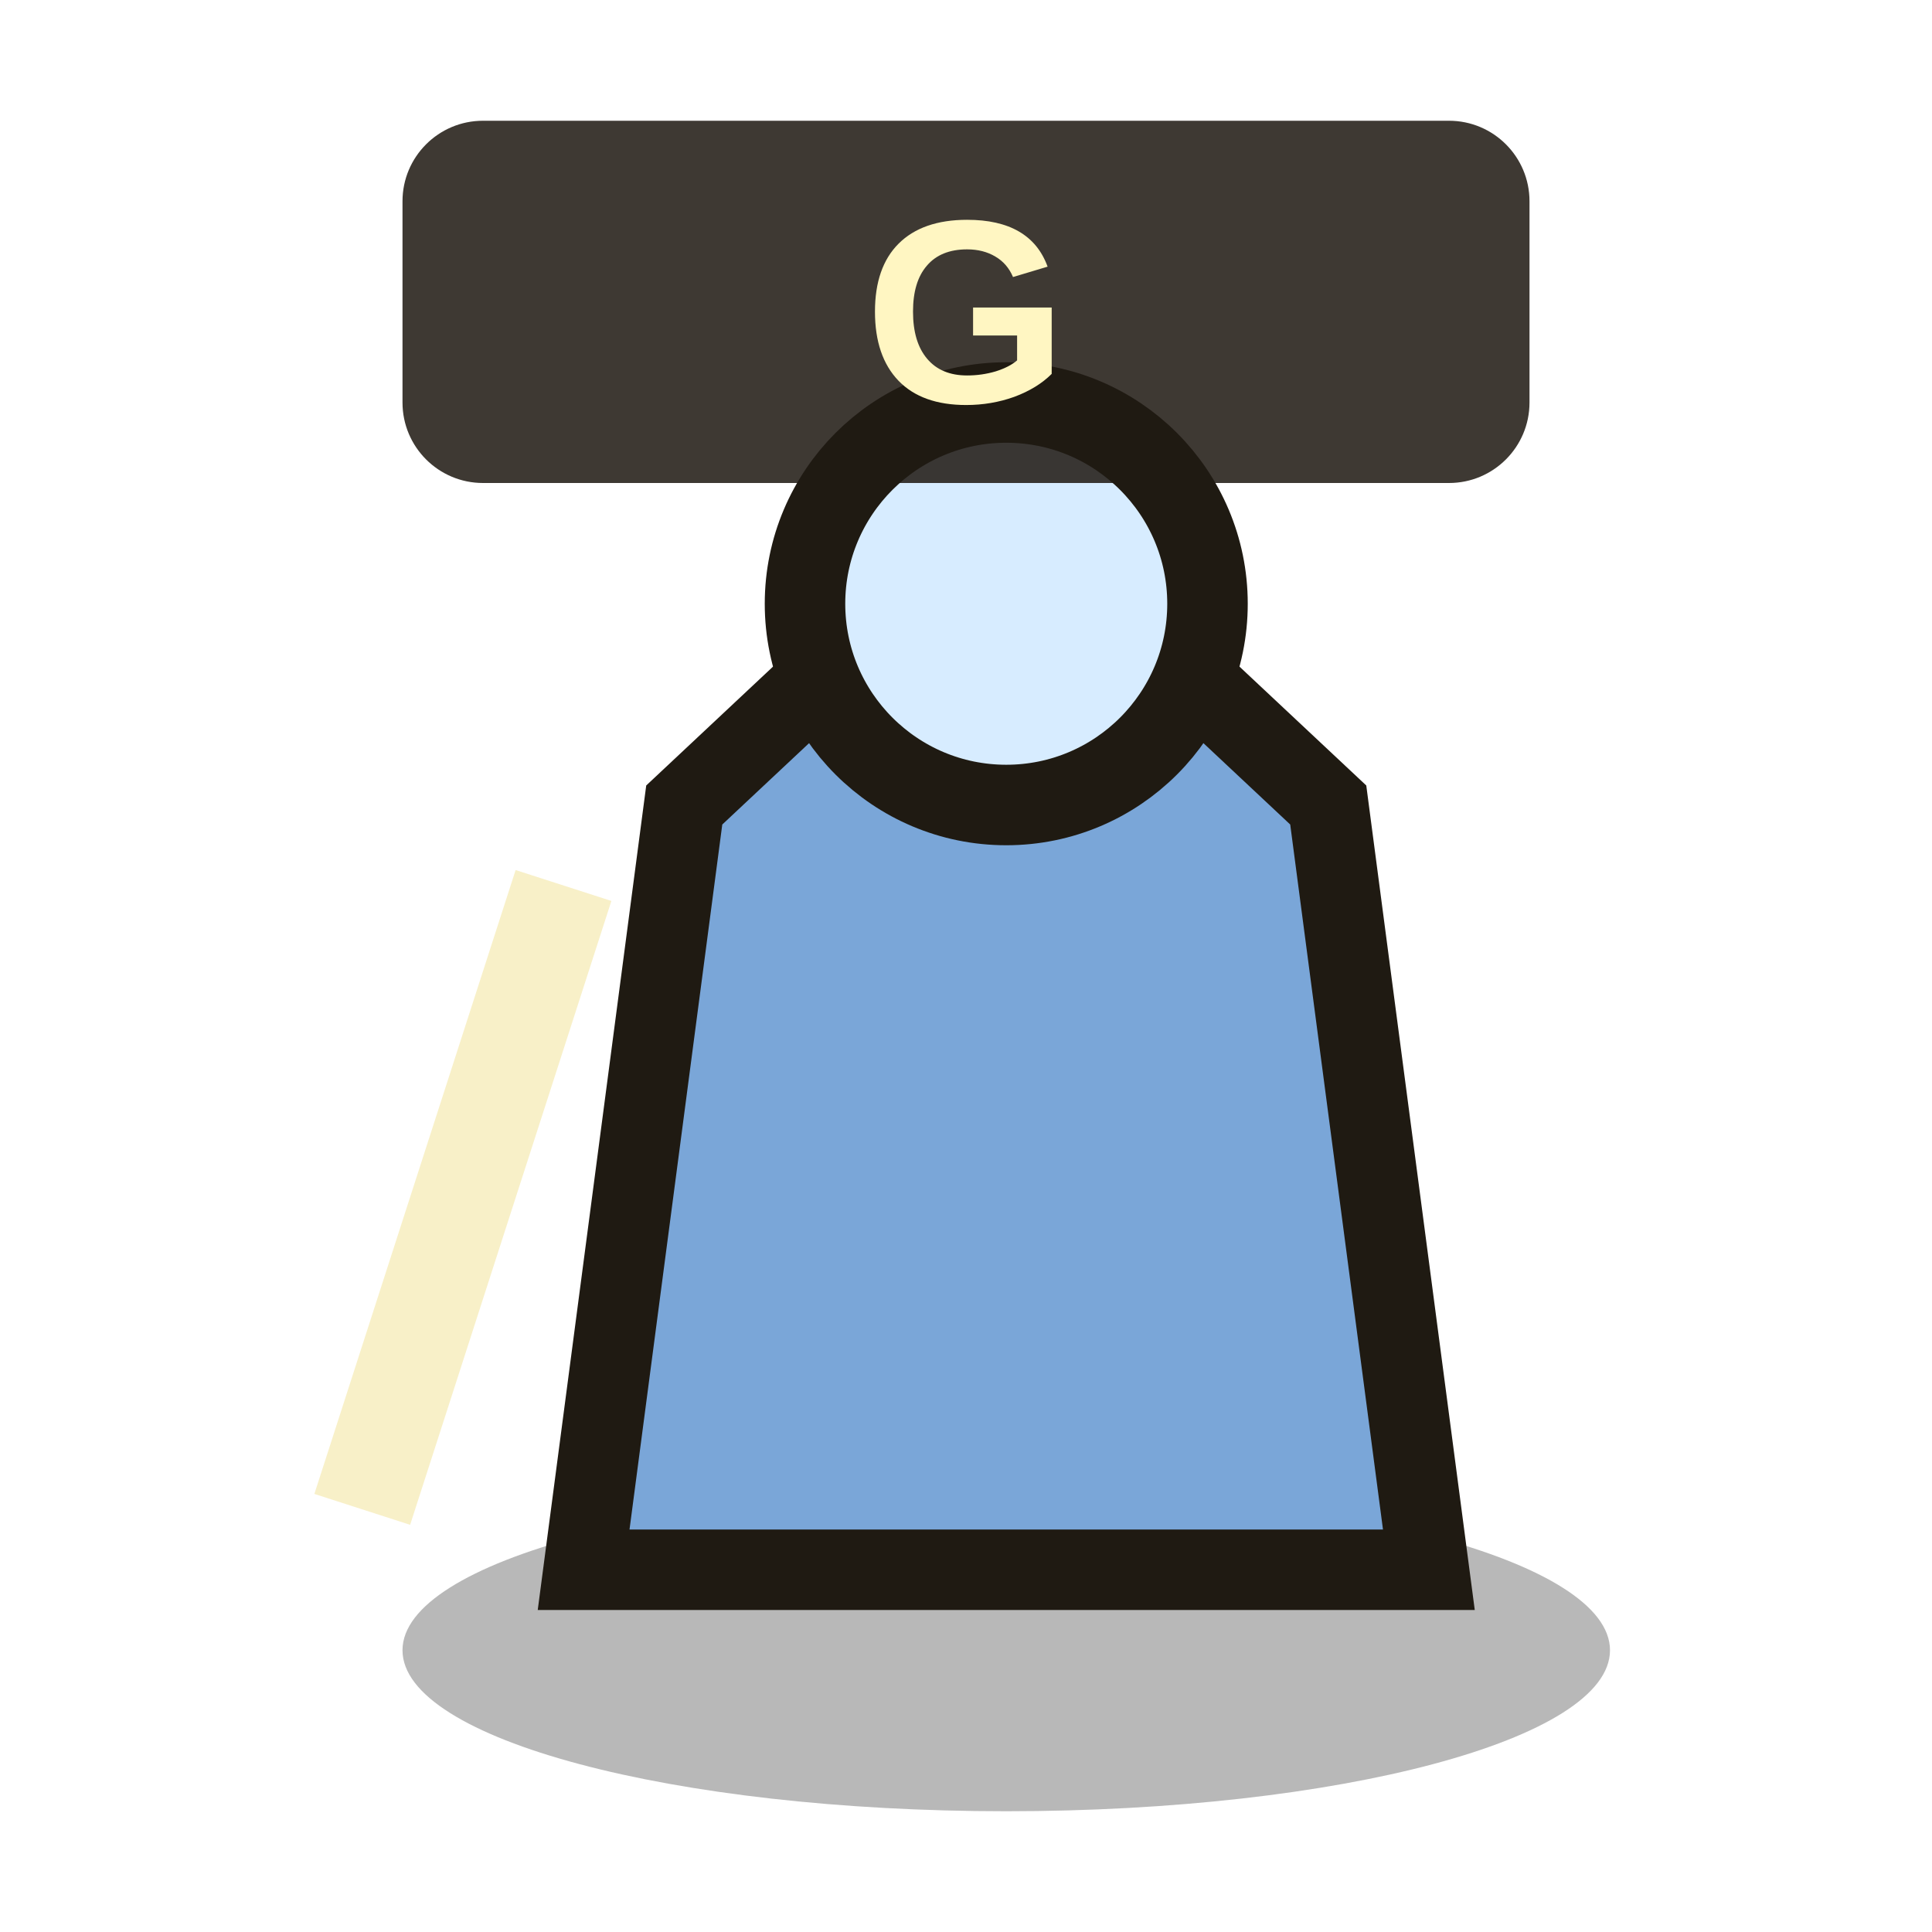
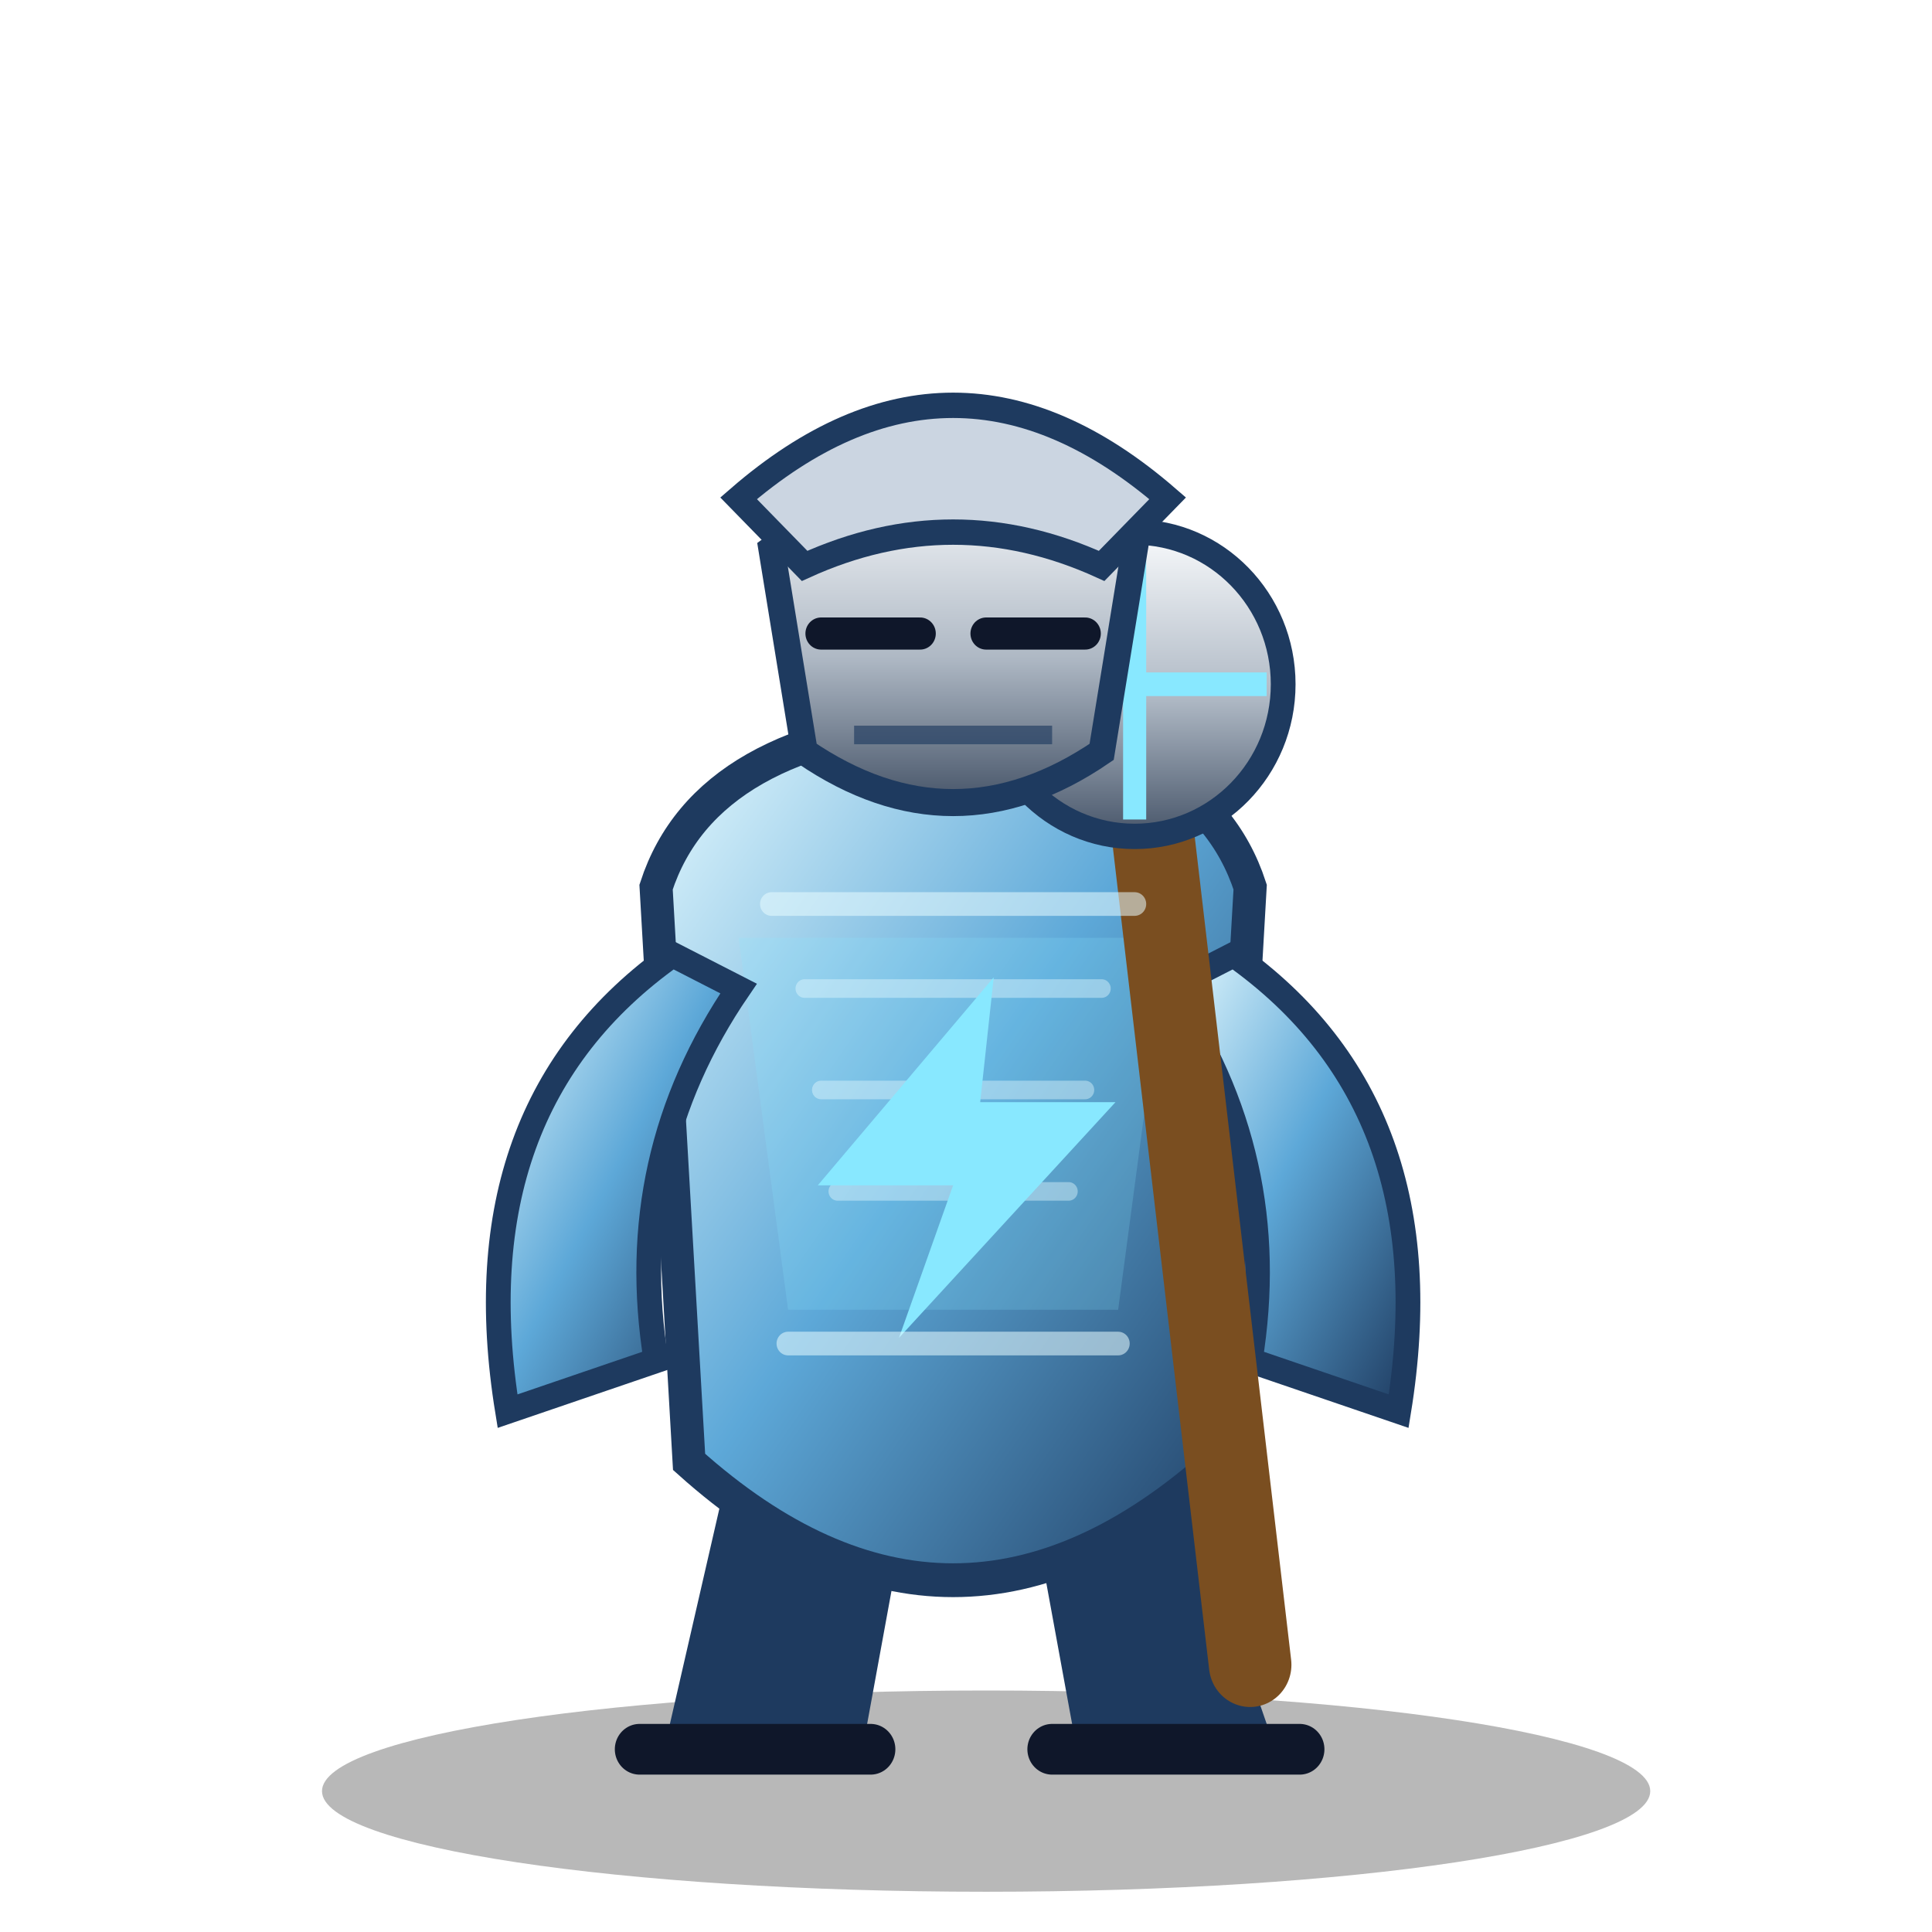
- <svg xmlns="http://www.w3.org/2000/svg" width="96" height="96" viewBox="0 0 96 96">
-   <ellipse cx="50" cy="82" rx="30" ry="8" fill="#000" opacity=".28" />
-   <path d="M29 78 L34 40 L50 25 L66 40 L71 78 Z" fill="#7aa6d8" stroke="#1f1a12" stroke-width="4" />
-   <circle cx="50" cy="30" r="10" fill="#d7ecff" stroke="#1f1a12" stroke-width="4" />
-   <path d="M28 44 L18 75" stroke="#f8f0c8" stroke-width="5" />
-   <rect x="20" y="6" width="56" height="18" rx="4" fill="#1f1a12" opacity=".86" />
-   <text x="48" y="20" text-anchor="middle" font-family="Arial, sans-serif" font-size="13" font-weight="800" fill="#fff6c2">G</text>
+ <svg xmlns="http://www.w3.org/2000/svg" width="96" height="96" viewBox="0 0 96 96" role="img" aria-labelledby="unit-gremlin-title unit-gremlin-desc">
+   <defs>
+     <linearGradient id="unit-gremlin-body" x1="0" y1="0" x2="1" y2="1">
+       <stop offset="0%" stop-color="#e8fbff" />
+       <stop offset="48%" stop-color="#5da8d8" />
+       <stop offset="100%" stop-color="#1e3a5f" />
+     </linearGradient>
+     <linearGradient id="unit-gremlin-alt" x1="0" y1="0" x2="1" y2="1">
+       <stop offset="0%" stop-color="#88e8ff" />
+       <stop offset="100%" stop-color="#cbd5e1" />
+     </linearGradient>
+     <linearGradient id="unit-gremlin-steel" x1="0" y1="0" x2="0" y2="1">
+       <stop offset="0%" stop-color="#f8fafc" />
+       <stop offset="55%" stop-color="#aeb8c4" />
+       <stop offset="100%" stop-color="#475569" />
+     </linearGradient>
+     <radialGradient id="unit-gremlin-glow" cx="50%" cy="48%" r="50%">
+       <stop offset="0%" stop-color="#88e8ff" stop-opacity=".65" />
+       <stop offset="100%" stop-color="#88e8ff" stop-opacity="0" />
+     </radialGradient>
+   </defs>
+   <ellipse cx="49" cy="89" rx="33" ry="5" fill="#000" opacity=".28" />
+   <g transform="translate(8 13) scale(0.82 0.84)">
+     <path d="M35 71 L31 88 H42 L45 72 Z M53 72 L56 88 H67 L61 71 Z" fill="#1e3a5f" stroke="#1e3a5f" stroke-width="1" />
+     <path d="M29 88 H43 M54 88 H69" stroke="#0f172a" stroke-width="3" stroke-linecap="round" />
+     <path d="M30 37 Q33 28 48 27 Q63 28 66 37 L64 71 Q56 78 48 78 Q40 78 32 71 Z" fill="url(#unit-gremlin-body)" stroke="#1e3a5f" stroke-width="2" />
+     <path d="M35 40 H61 L58 62 H38 Z" fill="#88e8ff" opacity=".20" />
+     <path d="M39 43 H57 M40 49 H56 M41 55 H55" stroke="#e8fbff" stroke-width="1.1" opacity=".42" stroke-linecap="round" />
+     <path d="M50.46 42.34 L39.8 54.64 H48 L44.72 63.66 L57.84 49.72 H49.64 Z" fill="#88e8ff" />
+     <path d="M31 41 Q18 50 21 68 L30 65 Q28 53 35 43 Z" fill="url(#unit-gremlin-body)" stroke="#1e3a5f" stroke-width="1.5" />
+     <path d="M65 41 Q78 50 75 68 L66 65 Q68 53 61 43 Z" fill="url(#unit-gremlin-body)" stroke="#1e3a5f" stroke-width="1.5" />
+     <path d="M66 83 L60 33" stroke="#7a4e20" stroke-width="5" stroke-linecap="round" />
+     <circle cx="59" cy="25" r="9" fill="url(#unit-gremlin-steel)" stroke="#1e3a5f" stroke-width="1.5" />
+     <path d="M51 25 H67 M59 17 V33" stroke="#88e8ff" stroke-width="1.4" />
+     <path d="M37 17 Q48 9 59 17 L57 29 Q48 35 39 29 Z" fill="url(#unit-gremlin-steel)" stroke="#1e3a5f" stroke-width="1.6" />
+     <path d="M40 22 H46 M50 22 H56" stroke="#0f172a" stroke-width="1.9" stroke-linecap="round" />
+     <path d="M42 28 H54" stroke="#1e3a5f" stroke-width="1.1" opacity=".65" />
+     <path d="M35 14 Q48 3 61 14 L57 18 Q48 14 39 18 Z" fill="#cbd5e1" stroke="#1e3a5f" stroke-width="1.5" />
+     <path d="M37 38 H59 M38 64 H58" stroke="#e8fbff" stroke-width="1.4" opacity=".55" stroke-linecap="round" />
+   </g>
</svg>
